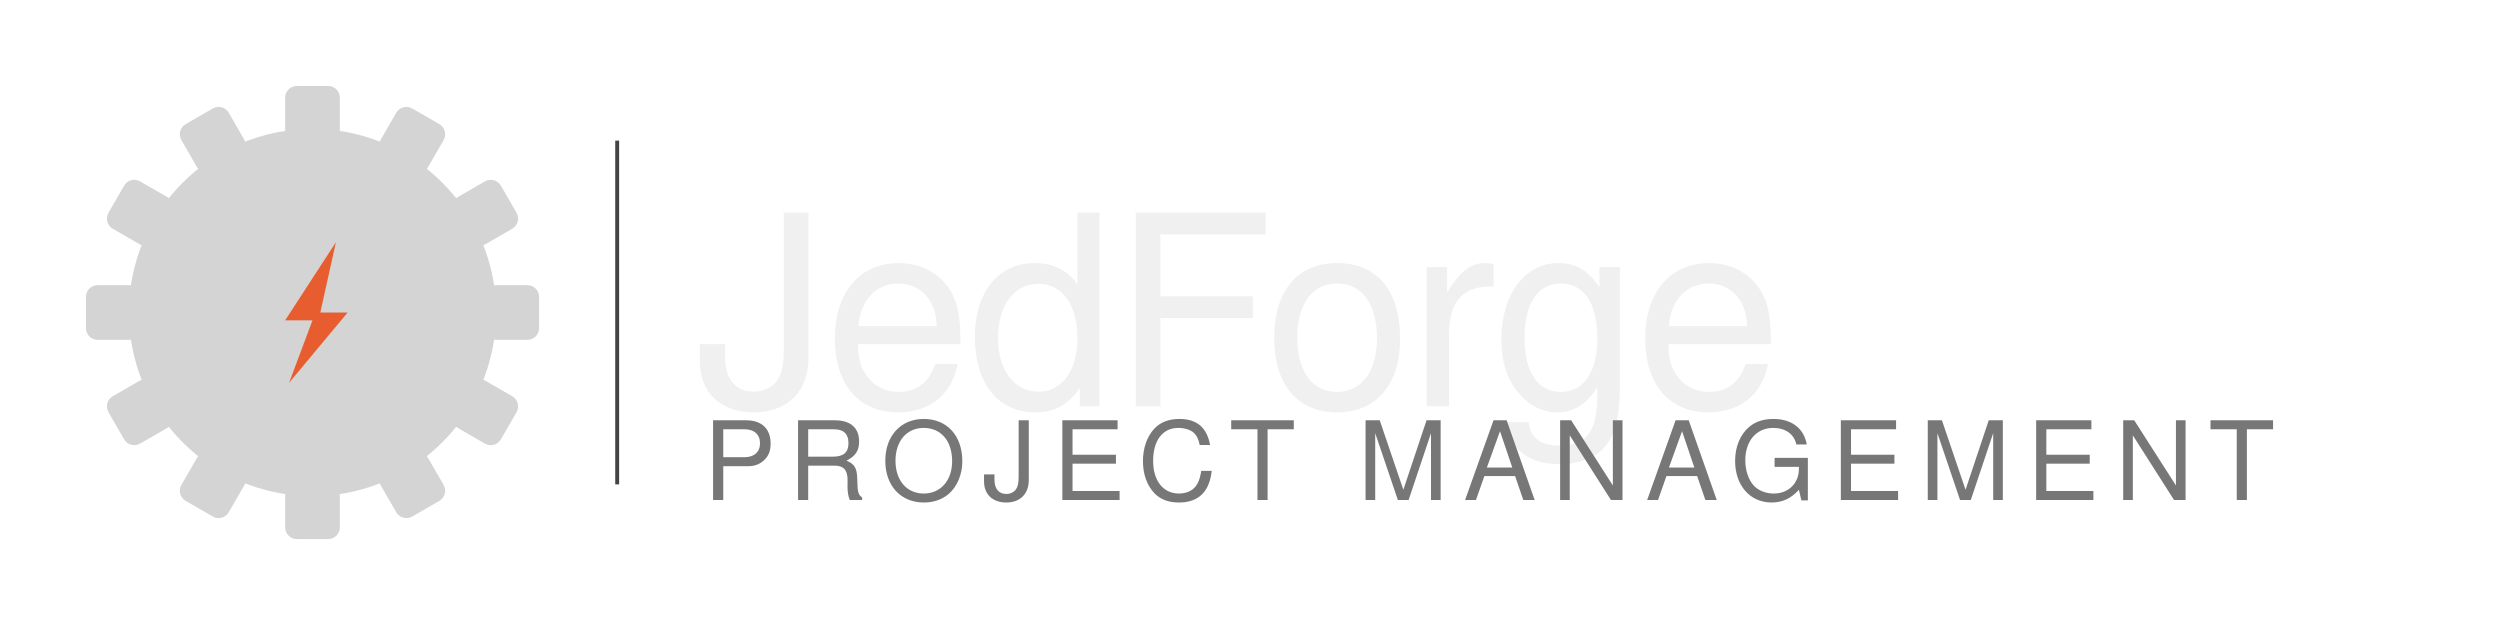
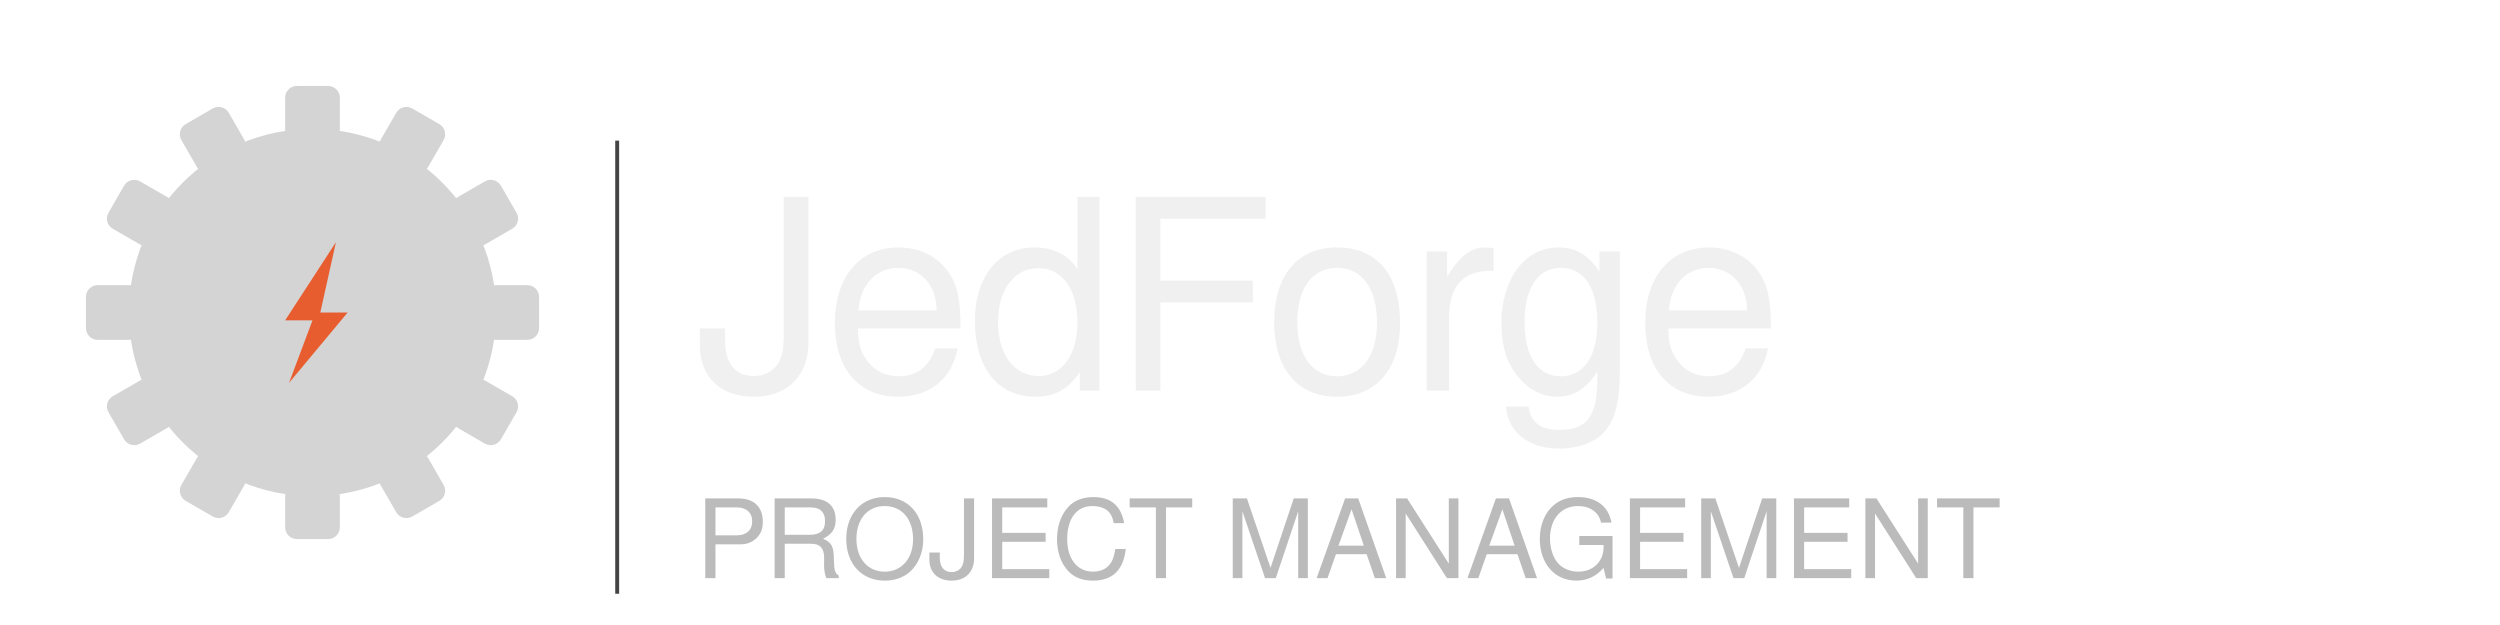
<svg xmlns="http://www.w3.org/2000/svg" viewBox="0 0 640 160" width="640" height="160" role="img">
  <g transform="translate(80,80)">
    <rect x="-7" y="-58" width="14" height="14" rx="3" fill="#d4d4d4" transform="rotate(0)" />
    <rect x="-7" y="-58" width="14" height="14" rx="3" fill="#d4d4d4" transform="rotate(30)" />
    <rect x="-7" y="-58" width="14" height="14" rx="3" fill="#d4d4d4" transform="rotate(60)" />
    <rect x="-7" y="-58" width="14" height="14" rx="3" fill="#d4d4d4" transform="rotate(90)" />
    <rect x="-7" y="-58" width="14" height="14" rx="3" fill="#d4d4d4" transform="rotate(120)" />
    <rect x="-7" y="-58" width="14" height="14" rx="3" fill="#d4d4d4" transform="rotate(150)" />
    <rect x="-7" y="-58" width="14" height="14" rx="3" fill="#d4d4d4" transform="rotate(180)" />
    <rect x="-7" y="-58" width="14" height="14" rx="3" fill="#d4d4d4" transform="rotate(210)" />
    <rect x="-7" y="-58" width="14" height="14" rx="3" fill="#d4d4d4" transform="rotate(240)" />
    <rect x="-7" y="-58" width="14" height="14" rx="3" fill="#d4d4d4" transform="rotate(270)" />
    <rect x="-7" y="-58" width="14" height="14" rx="3" fill="#d4d4d4" transform="rotate(300)" />
    <rect x="-7" y="-58" width="14" height="14" rx="3" fill="#d4d4d4" transform="rotate(330)" />
    <circle r="47" fill="#d4d4d4" />
    <circle r="20" fill="transparent" />
    <polygon points="6,-18 -7,2 0,2 -6,18 9,0 2,0" fill="#e85d2f" />
  </g>
-   <line x1="158" y1="36" x2="158" y2="124" stroke="#444444" stroke-width="1" />
-   <text x="178" y="104" font-family="-apple-system, BlinkMacSystemFont, 'Segoe UI', Helvetica, Arial, sans-serif" font-size="68" font-weight="500" letter-spacing="-1" fill="#f0f0f0">JedForge</text>
-   <text x="180" y="128" font-family="-apple-system, BlinkMacSystemFont, 'Segoe UI', Helvetica, Arial, sans-serif" font-size="28" font-weight="400" letter-spacing="4" fill="#777777">PROJECT MANAGEMENT</text>
+   <line x1="158" y1="36" x2="158" y2="152" stroke="#444444" stroke-width="1" />
+   <text x="178" y="100" font-family="-apple-system, BlinkMacSystemFont, 'Segoe UI', Helvetica, Arial, sans-serif" font-size="68" font-weight="500" letter-spacing="-1" fill="#f0f0f0">JedForge</text>
+   <text x="178" y="148" font-family="-apple-system, BlinkMacSystemFont, 'Segoe UI', Helvetica, Arial, sans-serif" font-size="28" font-weight="400" textLength="280" lengthAdjust="spacingAndGlyphs" fill="#bbbbbb">PROJECT MANAGEMENT</text>
</svg>
